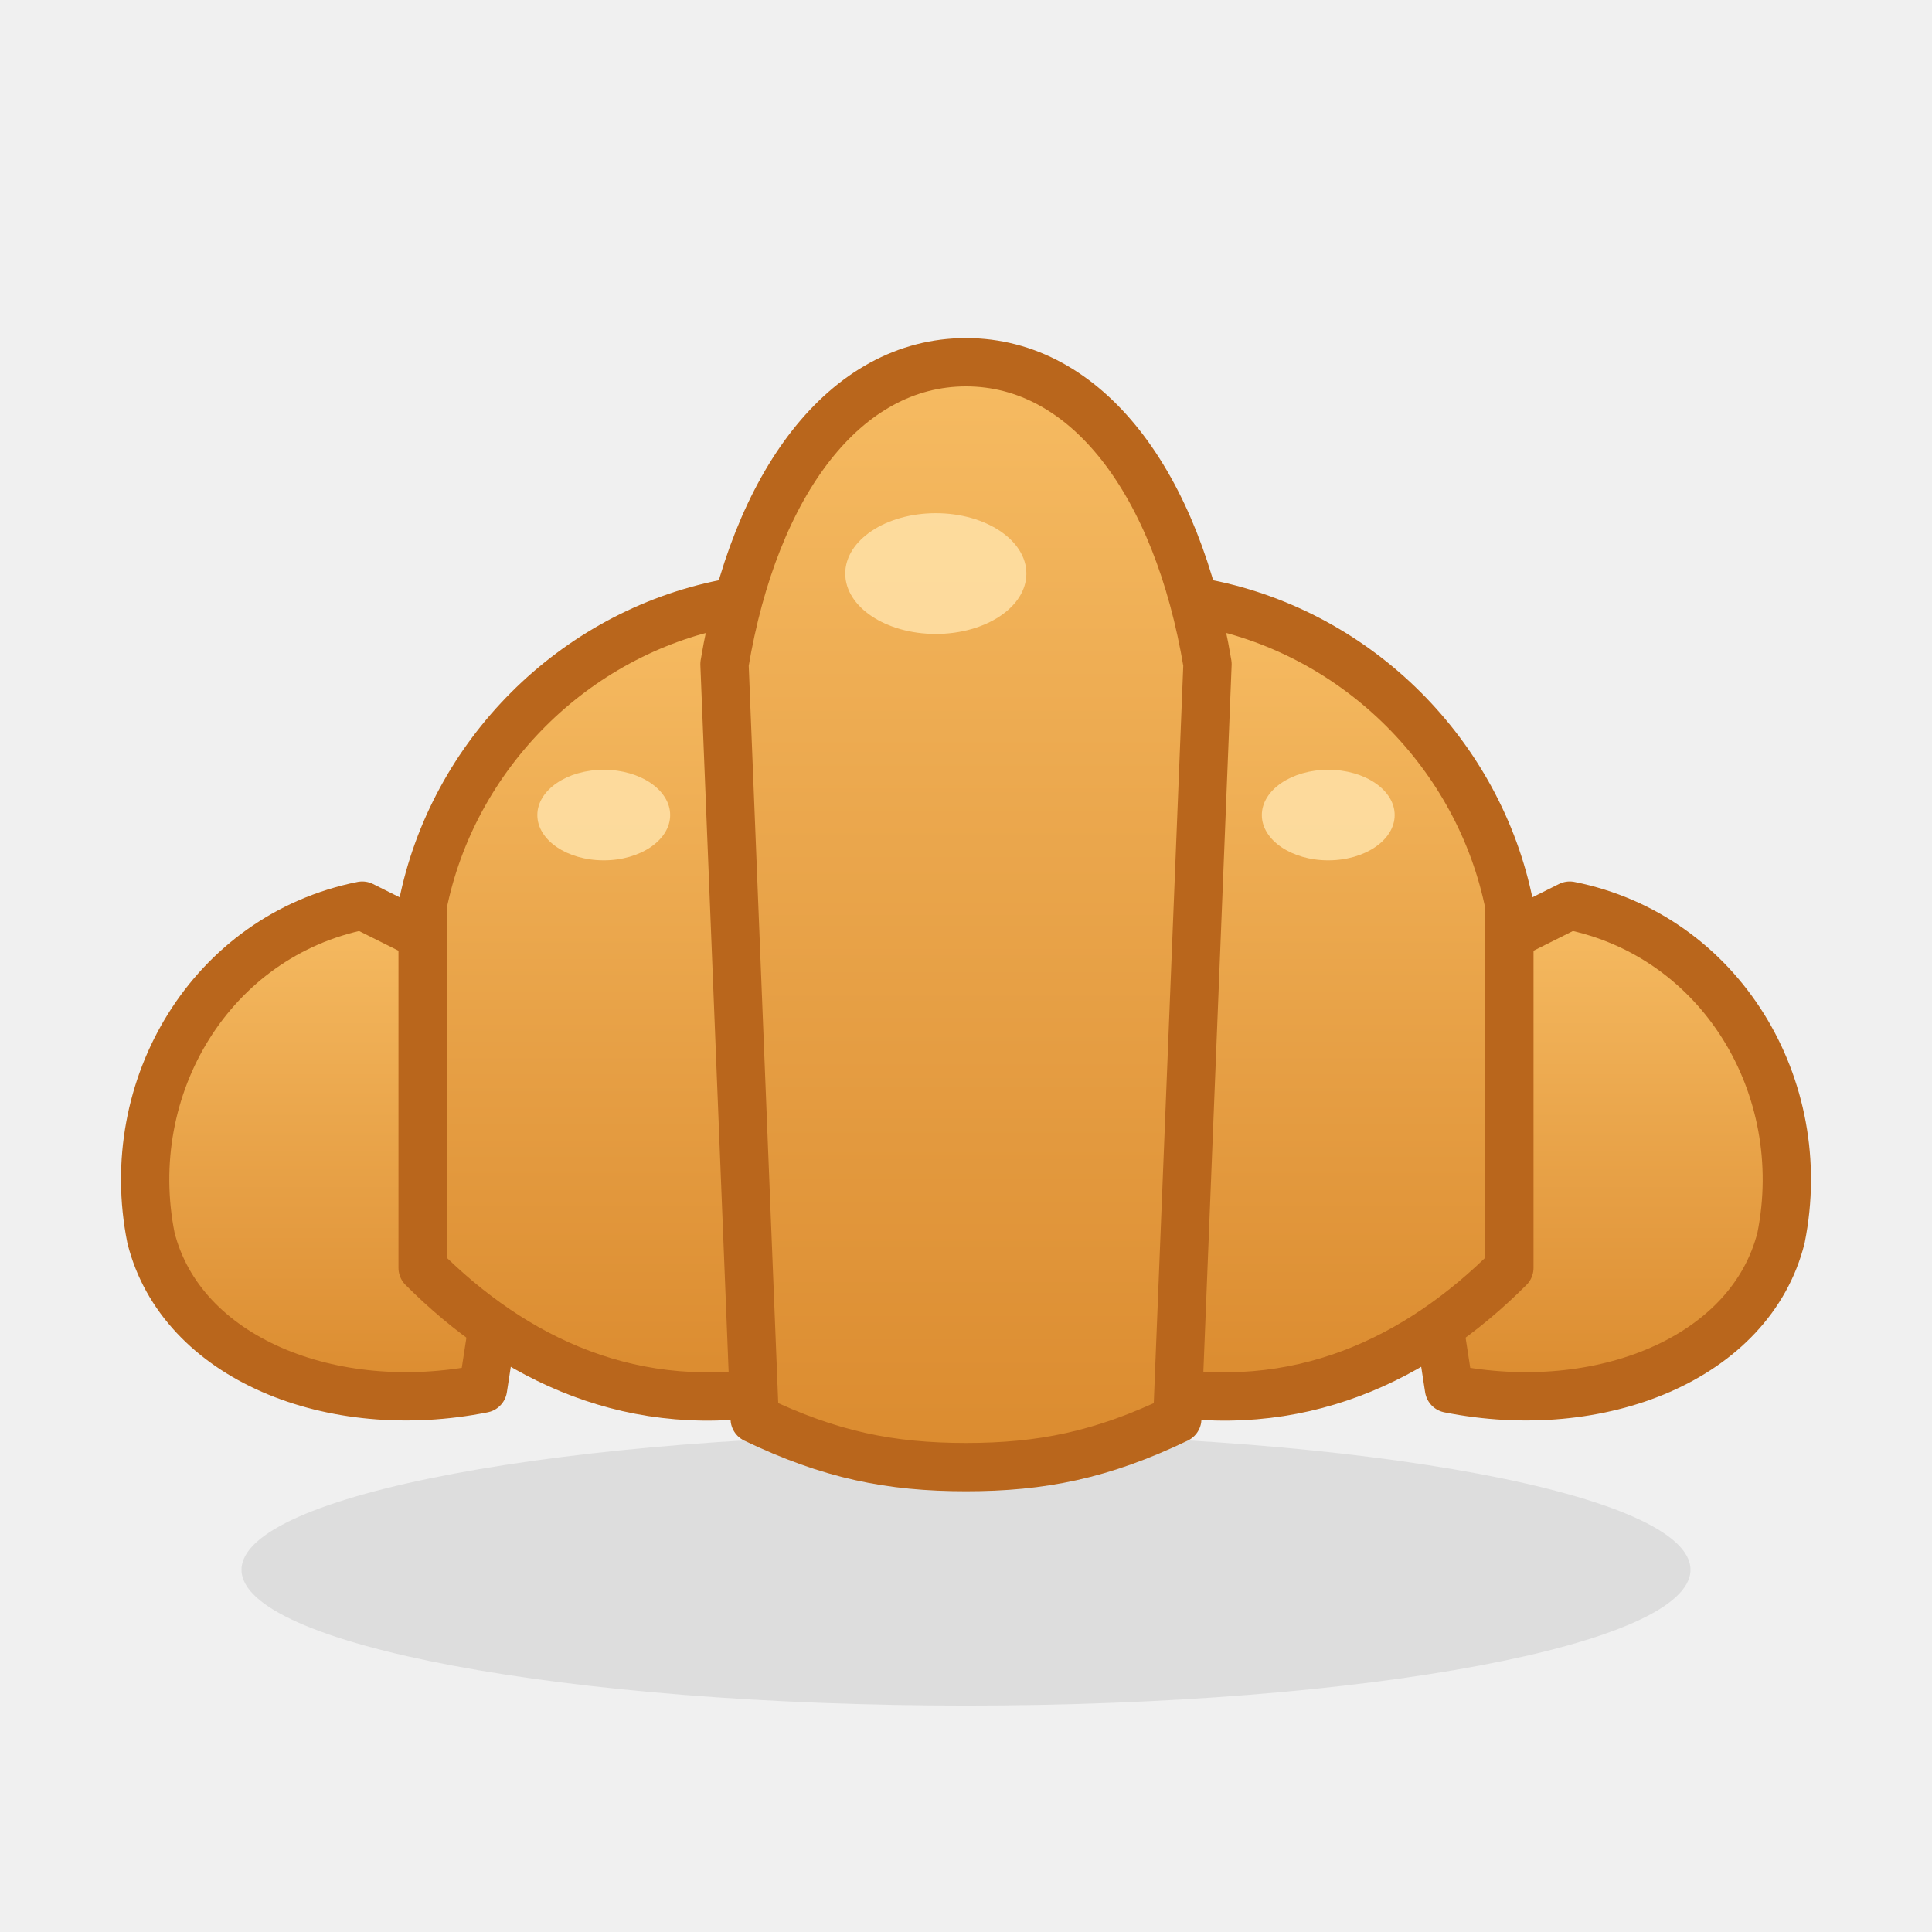
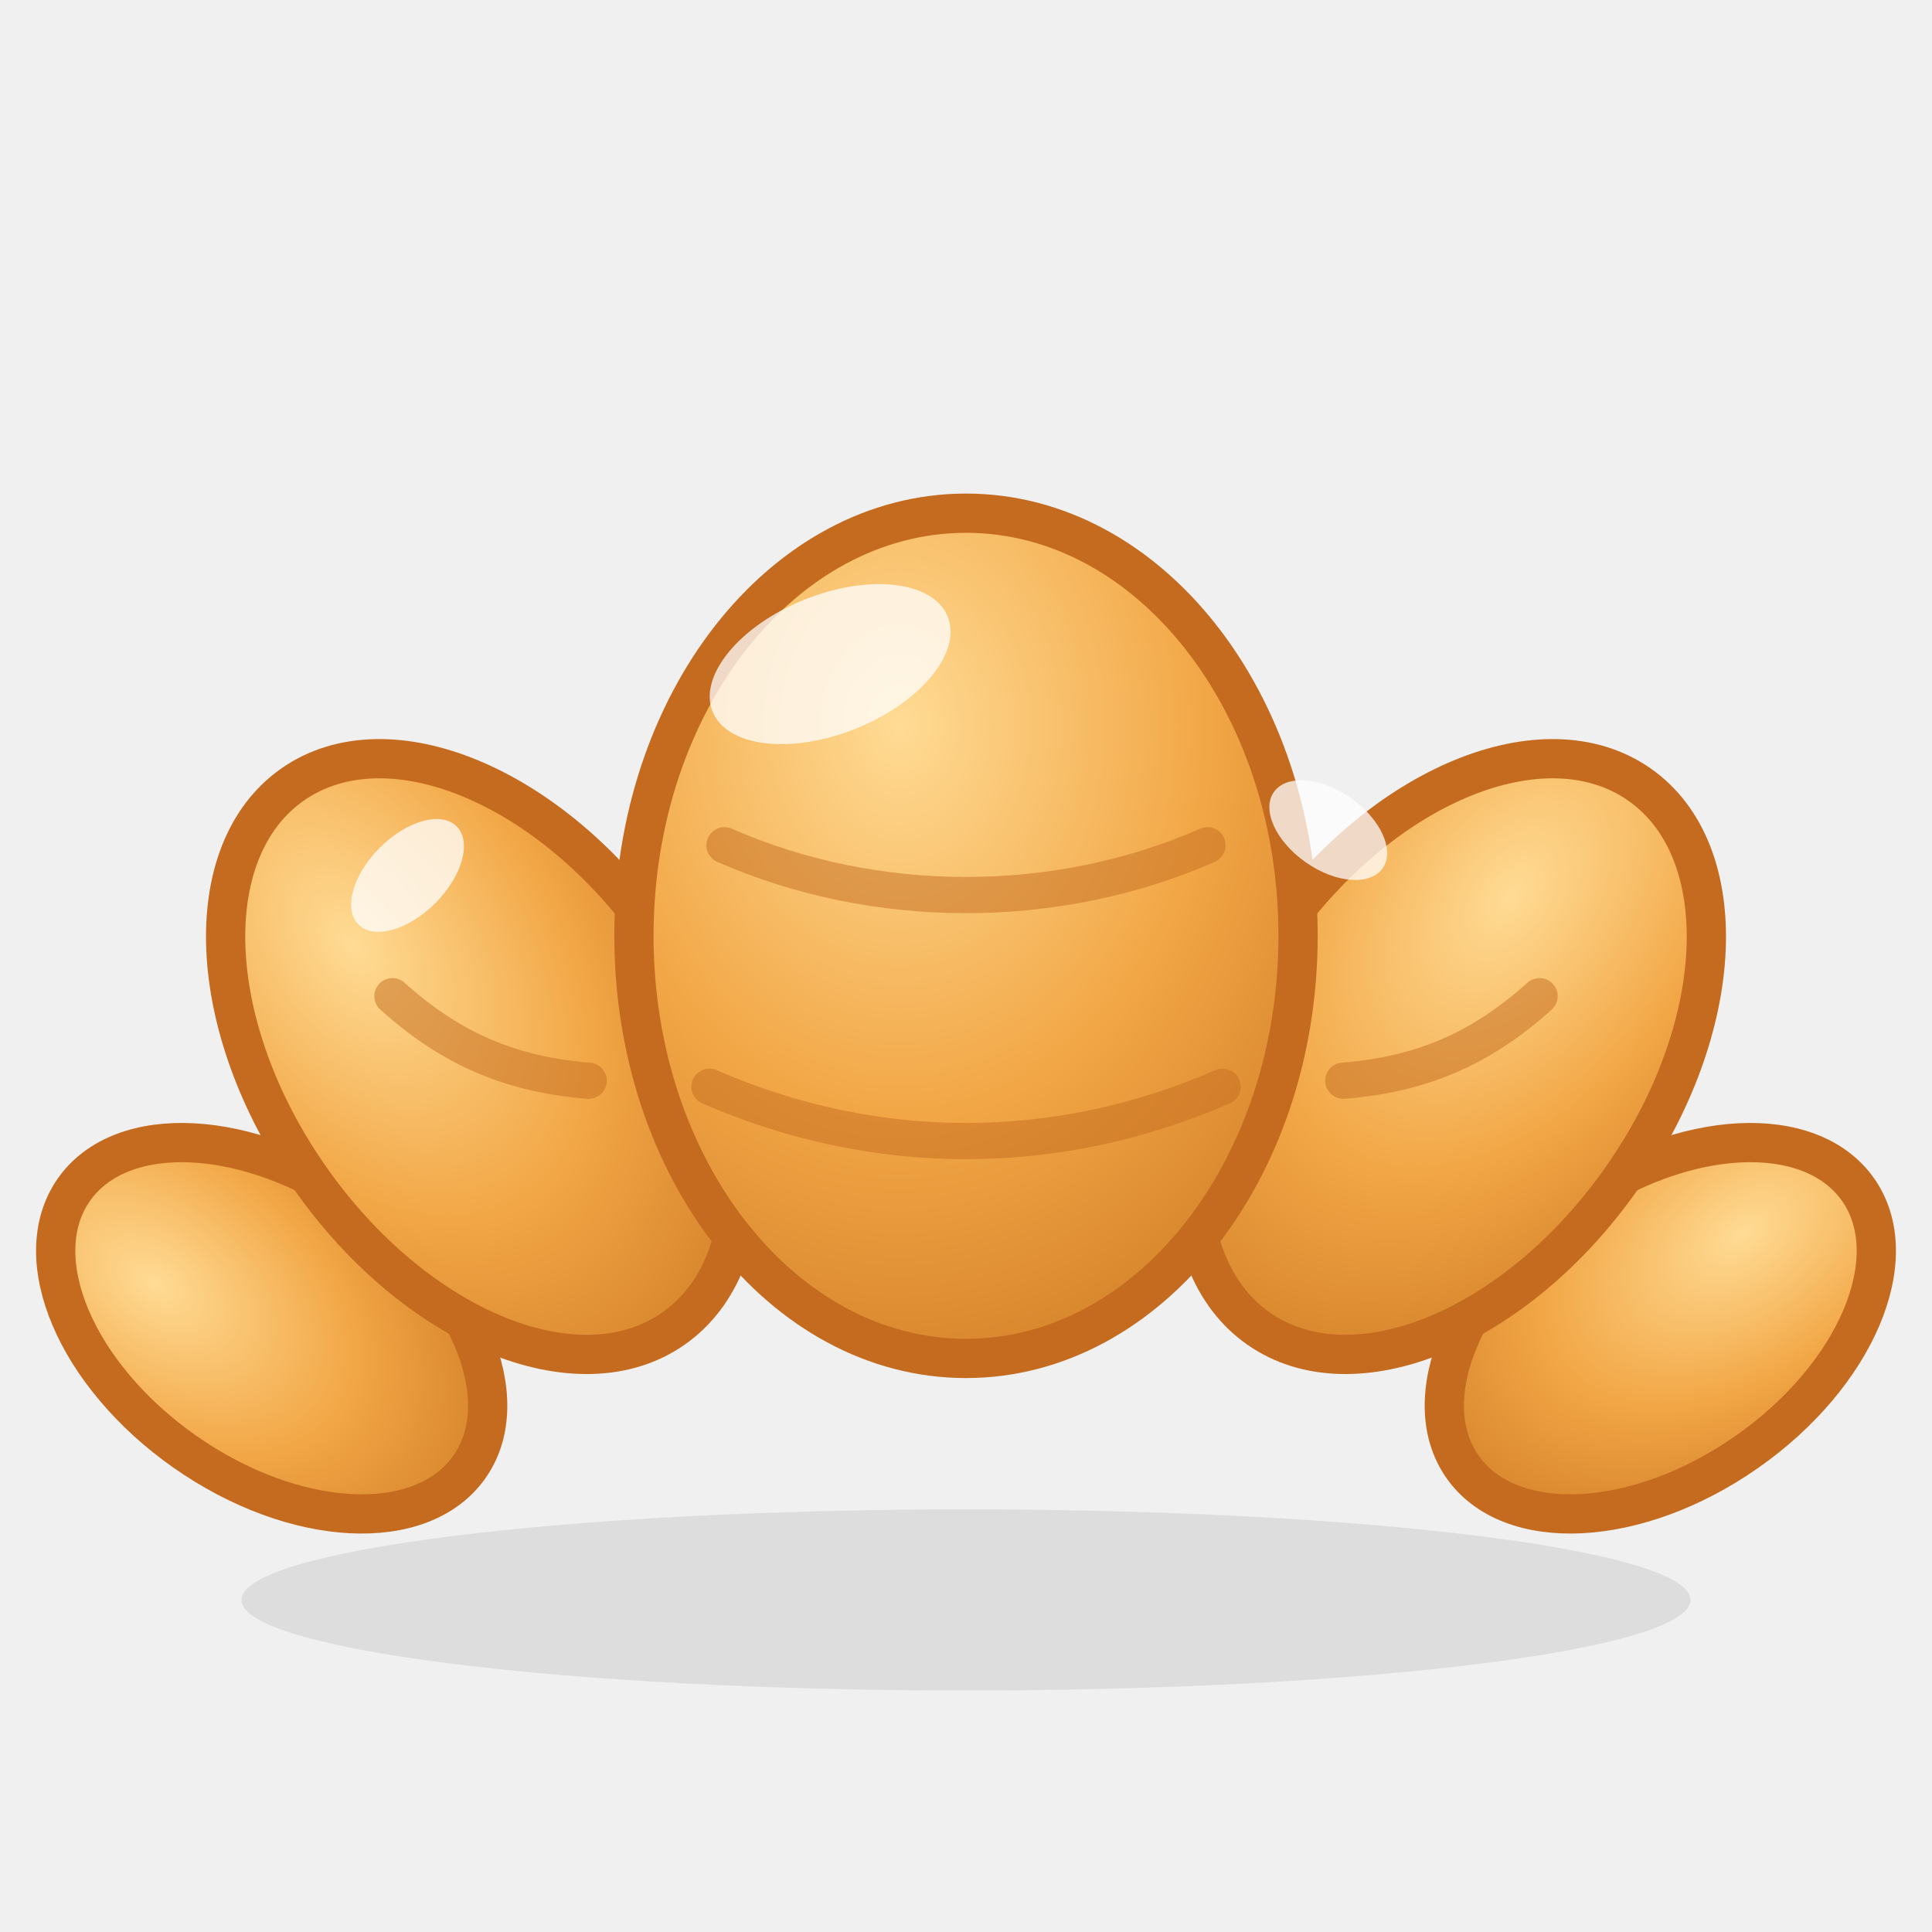
<svg xmlns="http://www.w3.org/2000/svg" viewBox="0 0 64 64">
  <defs>
-     <linearGradient id="a" x1="0" y1="0" x2="0" y2="1">
-       <stop offset="0" stop-color="#F6BB62" />
-       <stop offset="1" stop-color="#DB8B2F" />
-     </linearGradient>
+     <radialGradient id="c" cx=".4" cy=".25" r=".85">
+       <stop offset="0" stop-color="#FFDB94" />
+       <stop offset=".55" stop-color="#F2A645" />
+       <stop offset="1" stop-color="#D27D27" />
+     </radialGradient>
  </defs>
-   <ellipse cx="32" cy="52" rx="24" ry="4.5" fill="#000" opacity=".08" />
-   <g fill="url(#a)" stroke="#B9661C" stroke-width="1.6" stroke-linejoin="round">
-     <path d="M5 41c-1-5 2-10 7-11l6 3-2 13c-5 1-10-1-11-5z" />
-     <path d="M59 41c1-5-2-10-7-11l-6 3 2 13c5 1 10-1 11-5z" />
-     <path d="M14 30c1-5 5-9 10-10l5 4-3 22c-5 1-9-1-12-4z" />
-     <path d="M50 30c-1-5-5-9-10-10l-5 4 3 22c5 1 9-1 12-4z" />
-     <path d="M24 22c1-6 4-10 8-10s7 4 8 10l-1 25c-2.5 1.2-4.5 1.6-7 1.6s-4.5-.4-7-1.6z" />
+   <ellipse cx="32" cy="53" rx="24" ry="3" fill="#000" opacity=".08" />
+   <g stroke="#C46B1F" stroke-width="1.3" stroke-linejoin="round">
+     <ellipse cx="9" cy="44" rx="5" ry="8" transform="rotate(-55 9 44)" fill="url(#c)" />
+     <ellipse cx="55" cy="44" rx="5" ry="8" transform="rotate(55 55 44)" fill="url(#c)" />
+     <ellipse cx="16" cy="35" rx="7" ry="11" transform="rotate(-35 16 35)" fill="url(#c)" />
+     <ellipse cx="48" cy="35" rx="7" ry="11" transform="rotate(35 48 35)" fill="url(#c)" />
+     <ellipse cx="32" cy="31" rx="11" ry="14" transform="rotate(0 32 31)" fill="url(#c)" />
  </g>
-   <g fill="#FFE2A8" opacity=".85">
-     <ellipse cx="31" cy="19" rx="3" ry="2" />
-     <ellipse cx="20" cy="27" rx="2.2" ry="1.5" />
-     <ellipse cx="44" cy="27" rx="2.2" ry="1.5" />
+   <g fill="none" stroke="#C46B1F" stroke-width="1.2" stroke-linecap="round" opacity=".5">
+     <path d="M24 28c5 2.200 11 2.200 16 0" />
+     <path d="M23.500 36c5.500 2.400 11.500 2.400 17 0" />
+     <path d="M13 33c2 1.800 4 2.600 6.500 2.800" />
+     <path d="M51 33c-2 1.800-4 2.600-6.500 2.800" />
+   </g>
+   <g fill="#fff" opacity=".75">
+     <ellipse cx="27.500" cy="22" rx="4.200" ry="2.300" transform="rotate(-22 27.500 22)" />
+     <ellipse cx="13.500" cy="29" rx="2.300" ry="1.300" transform="rotate(-45 13.500 29)" />
+     <ellipse cx="44" cy="27.500" rx="2.200" ry="1.300" transform="rotate(35 44 27.500)" />
  </g>
</svg>
